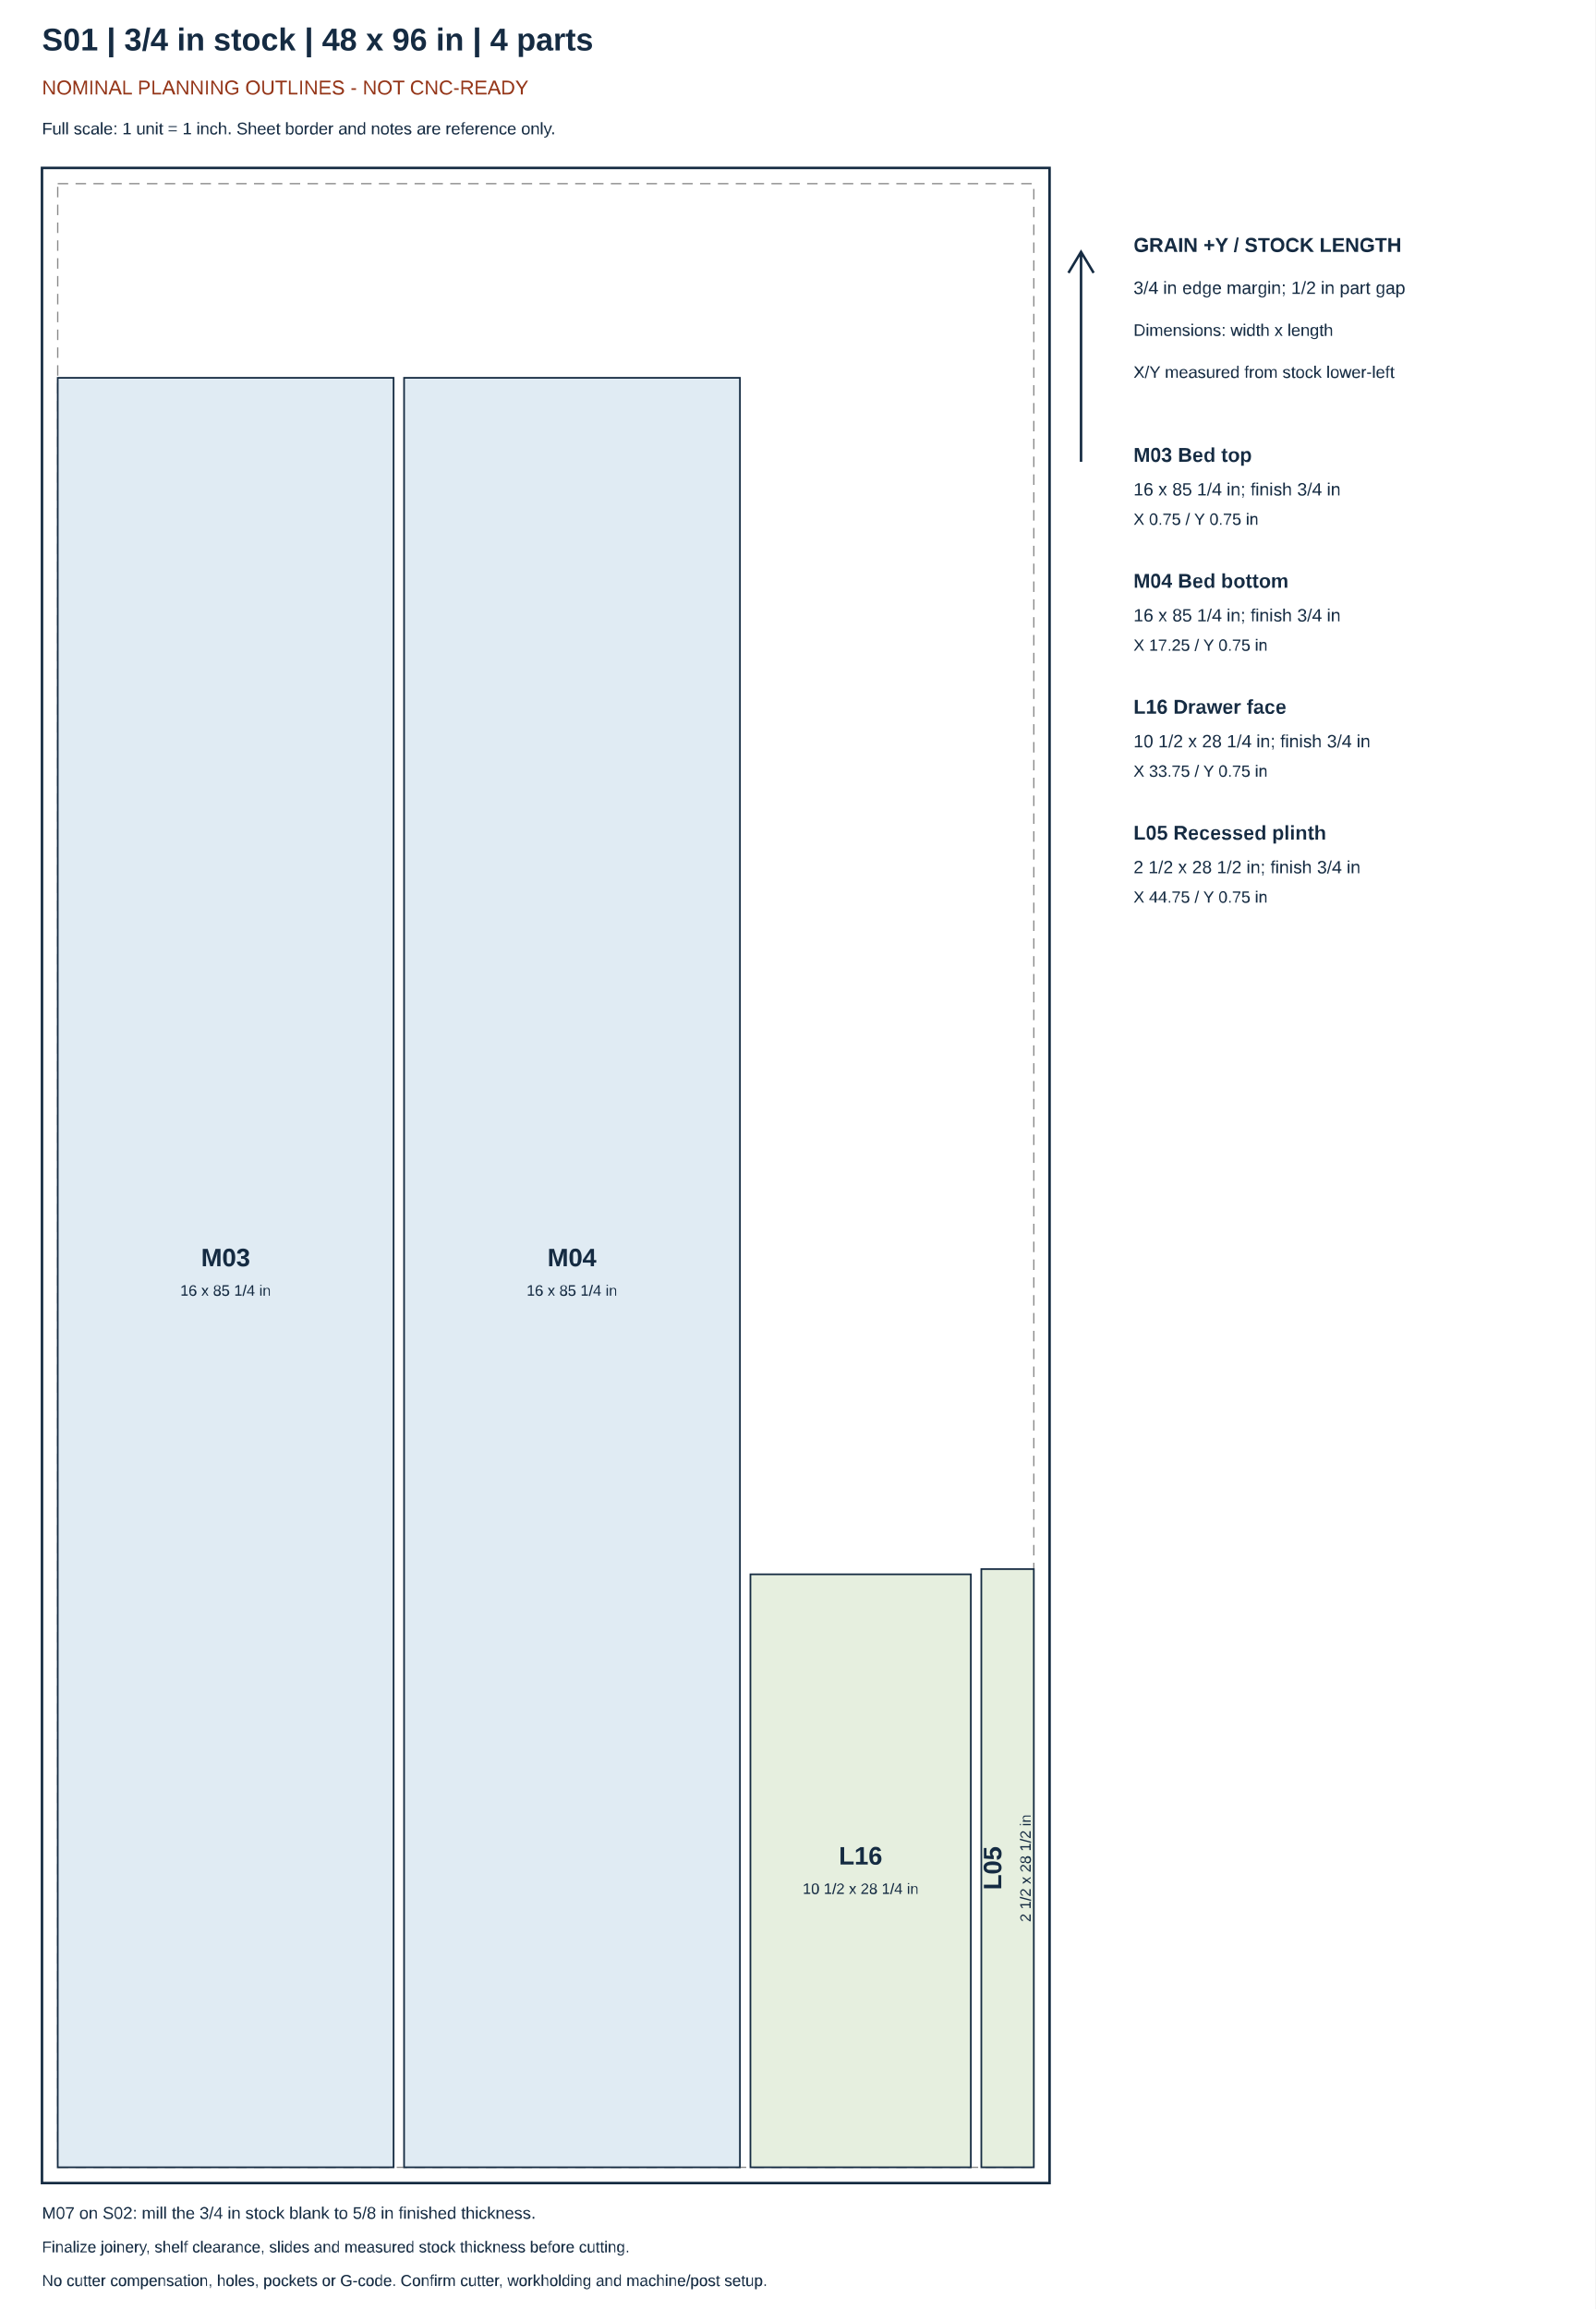
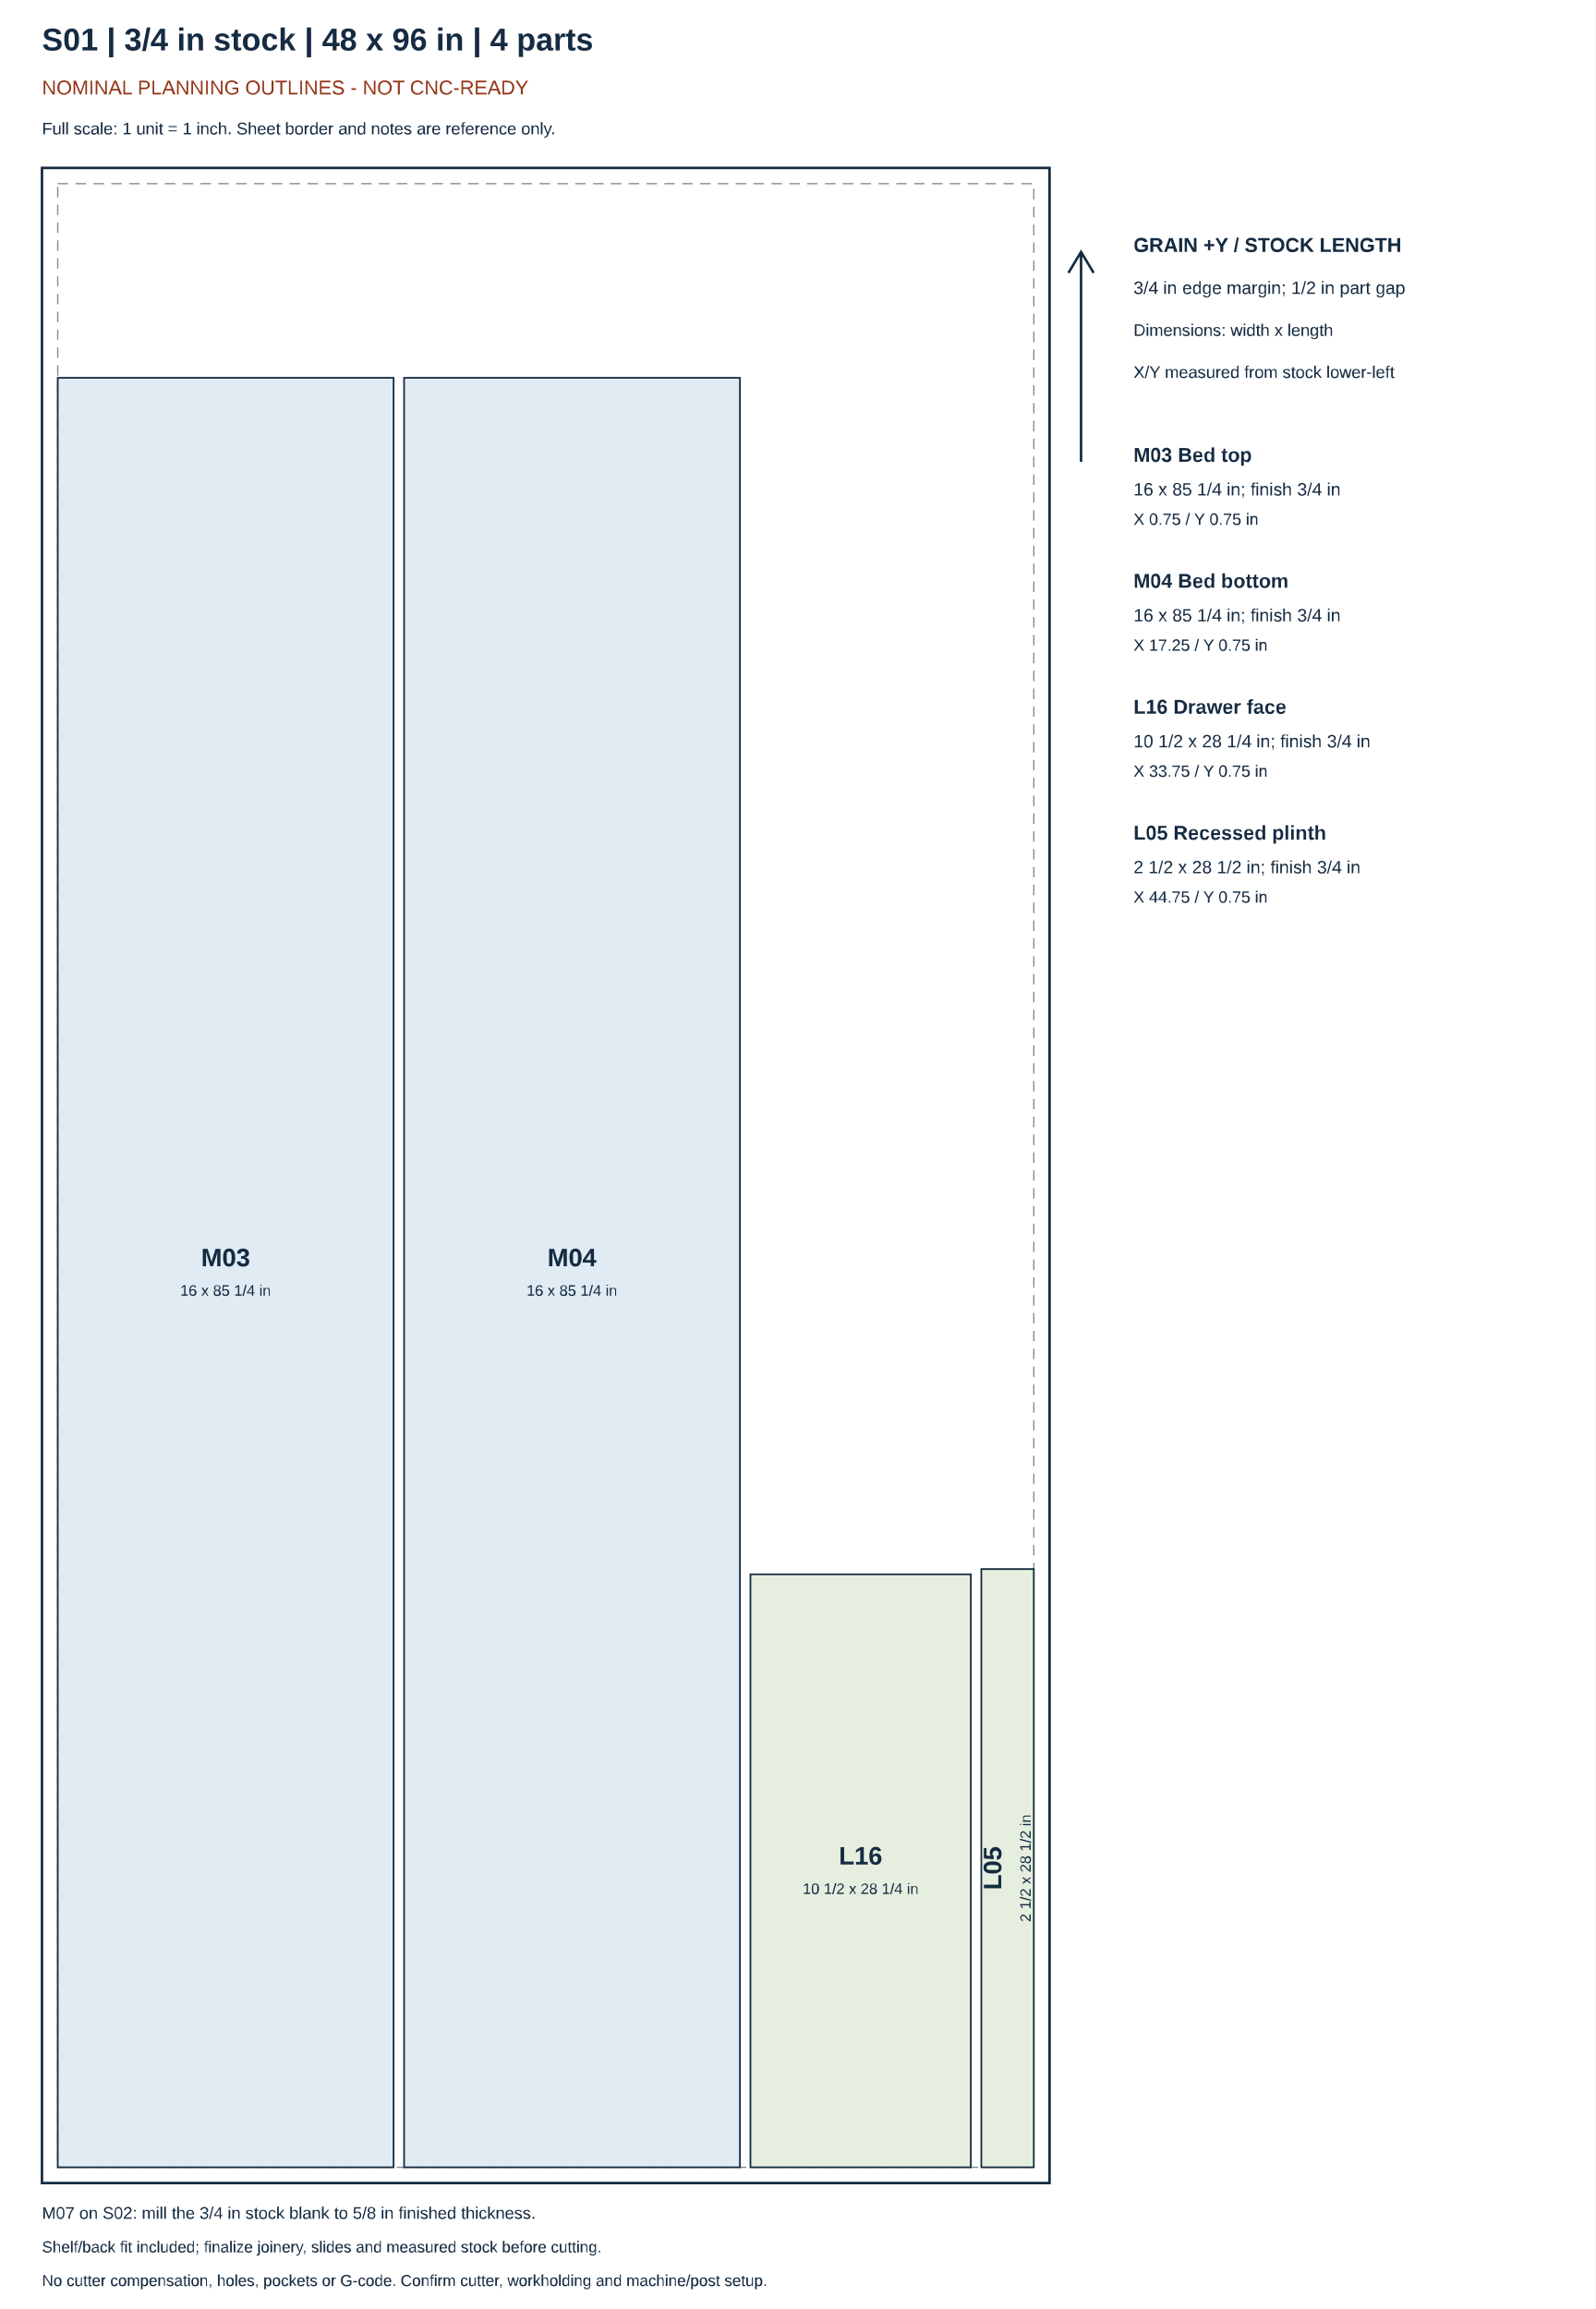
<svg xmlns="http://www.w3.org/2000/svg" width="76in" height="110in" viewBox="-2 -8 76 110">
  <rect x="-2" y="-8" width="100%" height="100%" fill="white" />
  <g font-family="Arial, sans-serif" fill="#152b42">
    <text x="0" y="-5.6" font-size="1.5" font-weight="bold">S01 | 3/4 in stock | 48 x 96 in | 4 parts</text>
    <text x="0" y="-3.5" font-size="0.95" fill="#943518">NOMINAL PLANNING OUTLINES - NOT CNC-READY</text>
    <text x="0" y="-1.6" font-size="0.8">Full scale: 1 unit = 1 inch. Sheet border and notes are reference only.</text>
    <g id="STOCK_REFERENCE">
      <rect x="0" y="0" width="48" height="96" fill="none" stroke="#152b42" stroke-width="0.12" />
    </g>
    <g id="MARGIN_REFERENCE">
      <rect x="0.75" y="0.75" width="46.5" height="94.5" fill="none" stroke="#888" stroke-width="0.06" stroke-dasharray="0.5 0.35" />
    </g>
    <g id="PART_OUTLINES" stroke="#152b42" stroke-width="0.08">
      <rect id="M03" x="0.75" y="10" width="16.0" height="85.25" fill="#e0ebf3" />
      <rect id="M04" x="17.25" y="10" width="16.0" height="85.25" fill="#e0ebf3" />
      <rect id="L16" x="33.75" y="67" width="10.5" height="28.25" fill="#e6efdf" />
      <rect id="L05" x="44.75" y="66.75" width="2.5" height="28.5" fill="#e6efdf" />
    </g>
    <g id="LABELS" text-anchor="middle">
      <g>
        <text x="8.75" y="52.325" font-size="1.2" font-weight="bold">M03</text>
        <text x="8.75" y="53.725" font-size="0.72">16 x 85 1/4 in</text>
      </g>
      <g>
        <text x="25.25" y="52.325" font-size="1.2" font-weight="bold">M04</text>
        <text x="25.25" y="53.725" font-size="0.72">16 x 85 1/4 in</text>
      </g>
      <g>
        <text x="39" y="80.825" font-size="1.2" font-weight="bold">L16</text>
        <text x="39" y="82.225" font-size="0.72">10 1/2 x 28 1/4 in</text>
      </g>
      <g transform="rotate(-90 46 81)">
        <text x="46" y="80.7" font-size="1.2" font-weight="bold">L05</text>
        <text x="46" y="82.1" font-size="0.72">2 1/2 x 28 1/2 in</text>
      </g>
    </g>
    <g id="GRAIN_REFERENCE" stroke="#152b42" stroke-width="0.12" fill="none">
      <path d="M 49.5 14 V 4 M 48.9 5 L 49.5 4 L 50.1 5" />
    </g>
    <text x="52" y="4" font-size="0.95" font-weight="bold">GRAIN +Y / STOCK LENGTH</text>
    <text x="52" y="6" font-size="0.85">3/4 in edge margin; 1/2 in part gap</text>
    <text x="52" y="8" font-size="0.8">Dimensions: width x length</text>
    <text x="52" y="10" font-size="0.8">X/Y measured from stock lower-left</text>
    <text x="52" y="14" font-size="0.95" font-weight="bold">M03  Bed top</text>
    <text x="52" y="15.6" font-size="0.85">16 x 85 1/4 in; finish 3/4 in</text>
    <text x="52" y="17" font-size="0.78">X 0.75 / Y 0.75 in</text>
    <text x="52" y="20" font-size="0.95" font-weight="bold">M04  Bed bottom</text>
    <text x="52" y="21.6" font-size="0.85">16 x 85 1/4 in; finish 3/4 in</text>
    <text x="52" y="23" font-size="0.78">X 17.25 / Y 0.75 in</text>
    <text x="52" y="26" font-size="0.95" font-weight="bold">L16  Drawer face</text>
    <text x="52" y="27.6" font-size="0.85">10 1/2 x 28 1/4 in; finish 3/4 in</text>
    <text x="52" y="29" font-size="0.78">X 33.75 / Y 0.75 in</text>
    <text x="52" y="32" font-size="0.95" font-weight="bold">L05  Recessed plinth</text>
    <text x="52" y="33.6" font-size="0.85">2 1/2 x 28 1/2 in; finish 3/4 in</text>
    <text x="52" y="35" font-size="0.78">X 44.75 / Y 0.75 in</text>
    <text x="0" y="97.7" font-size="0.8">M07 on S02: mill the 3/4 in stock blank to 5/8 in finished thickness.</text>
-     <text x="0" y="99.3" font-size="0.75">Finalize joinery, shelf clearance, slides and measured stock thickness before cutting.</text>
+     <text x="0" y="99.3" font-size="0.75">Shelf/back fit included; finalize joinery, slides and measured stock before cutting.</text>
    <text x="0" y="100.9" font-size="0.75">No cutter compensation, holes, pockets or G-code. Confirm cutter, workholding and machine/post setup.</text>
  </g>
</svg>
